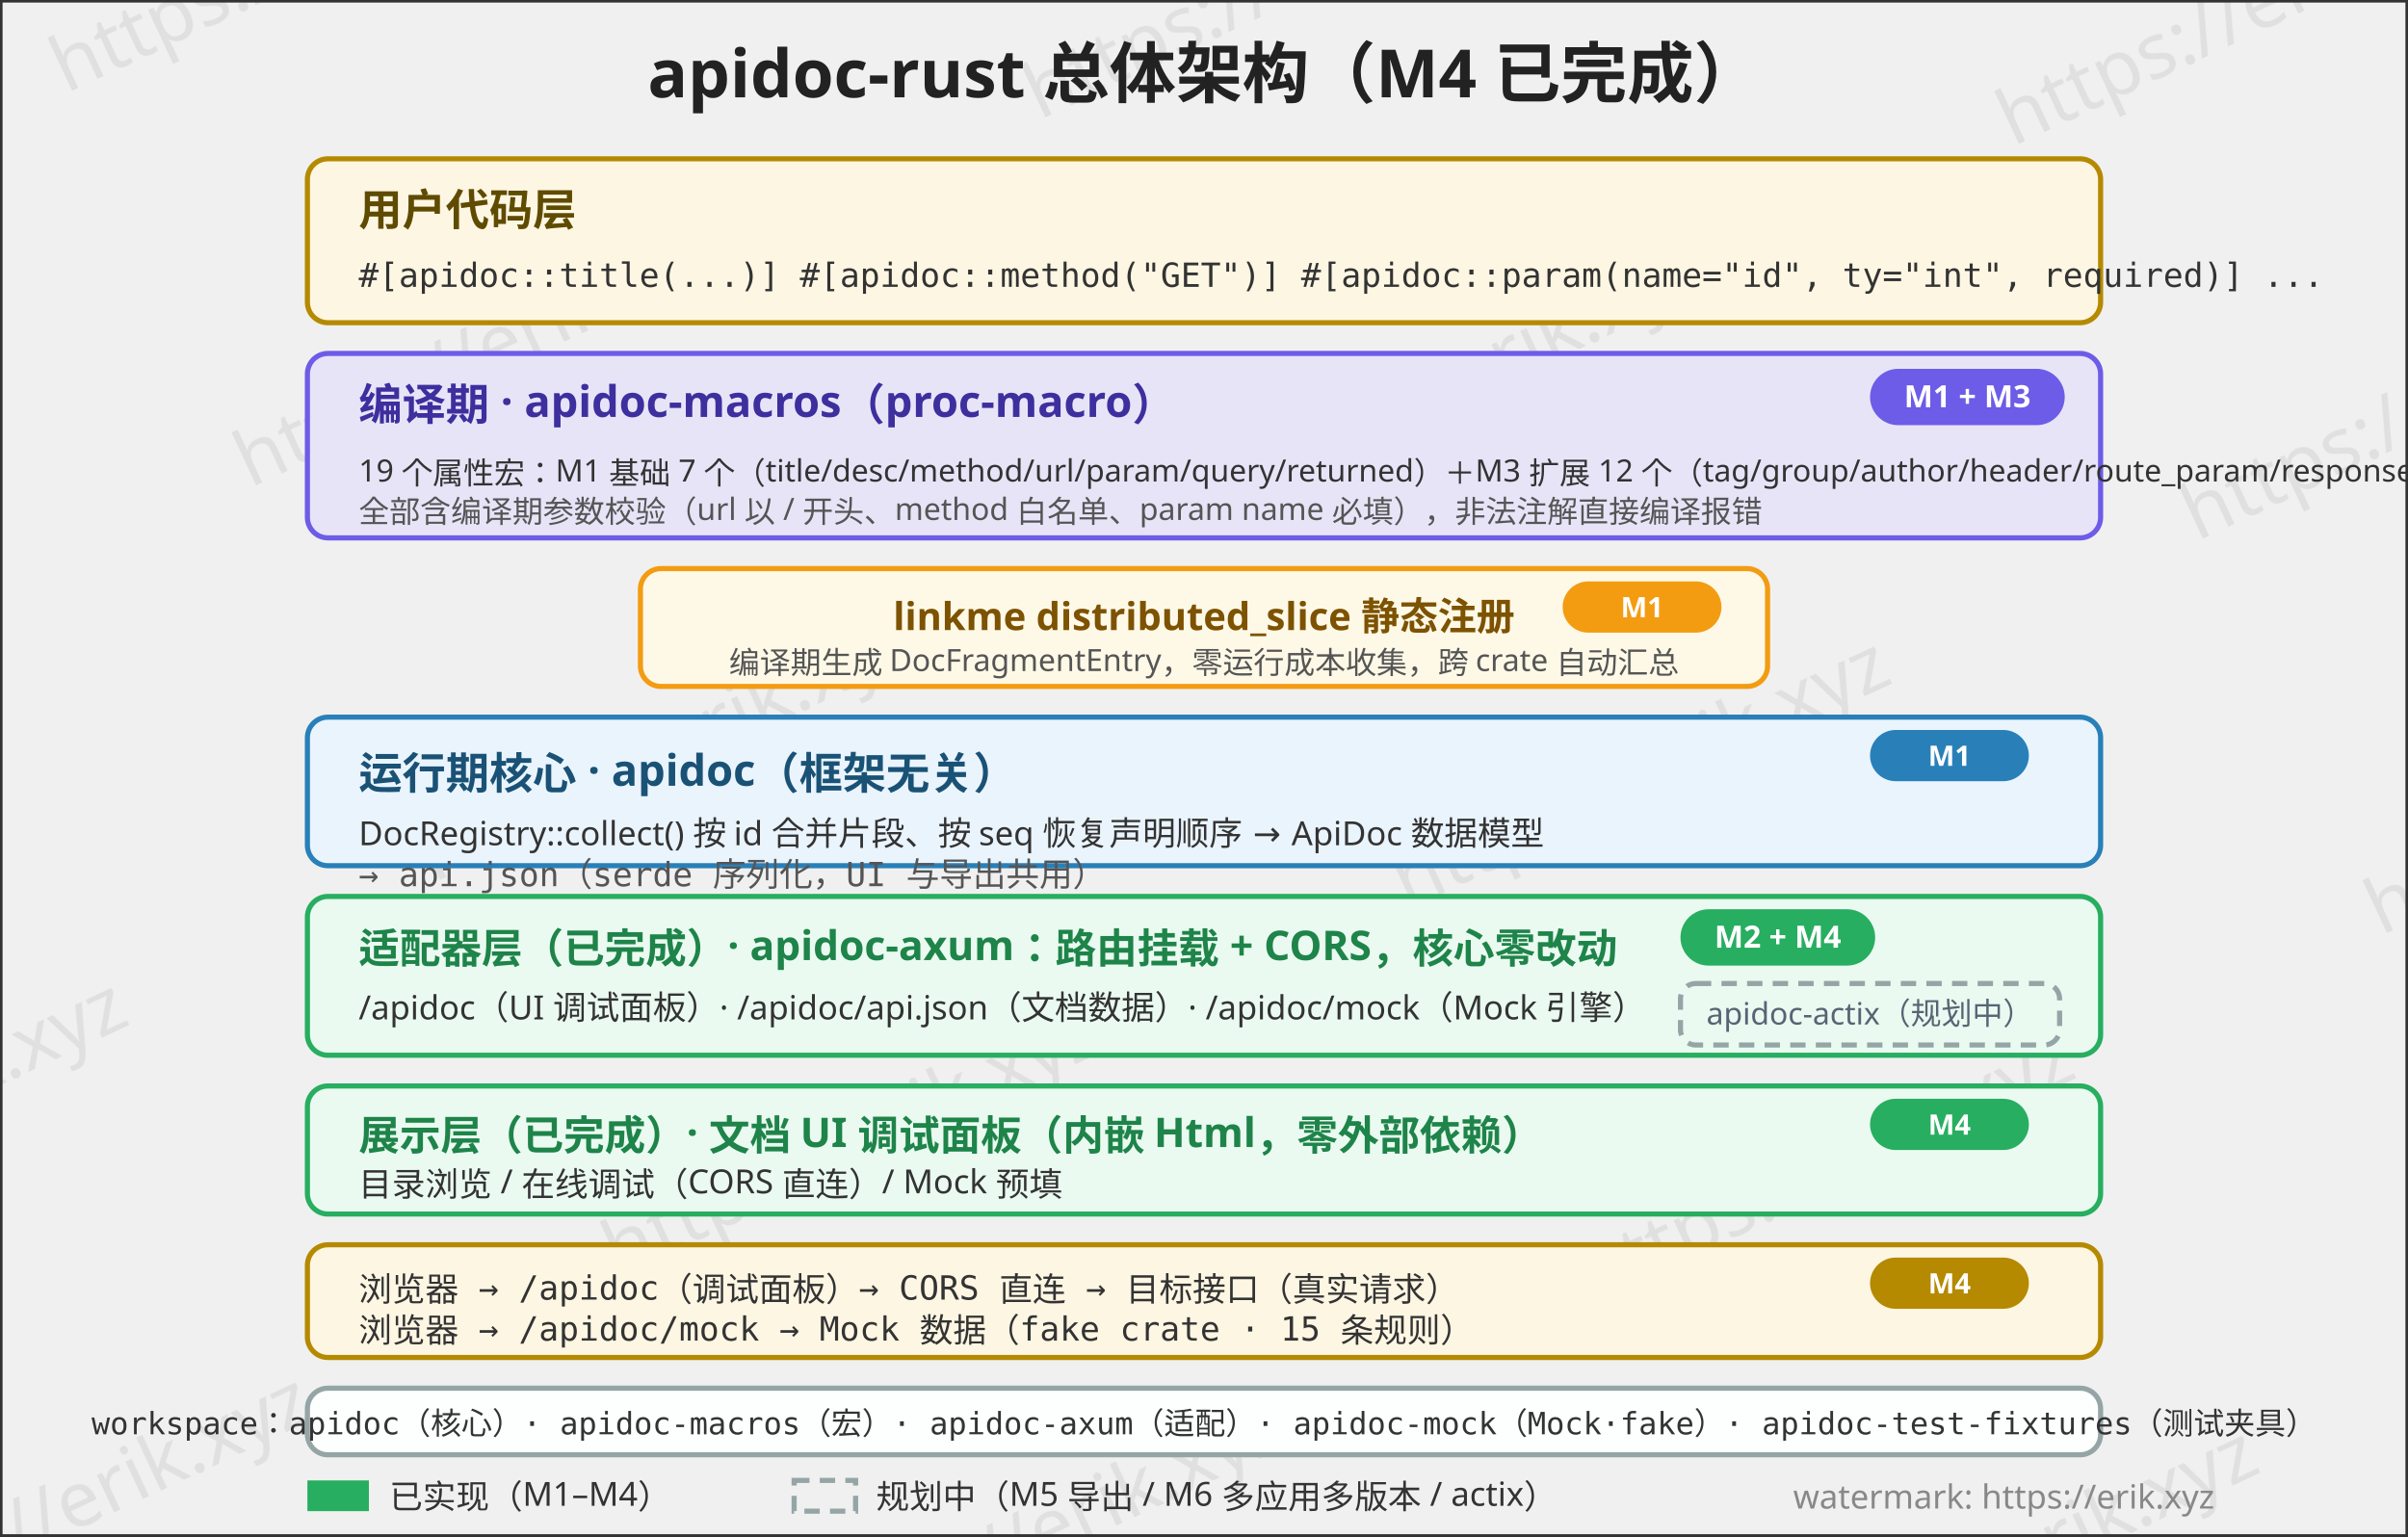
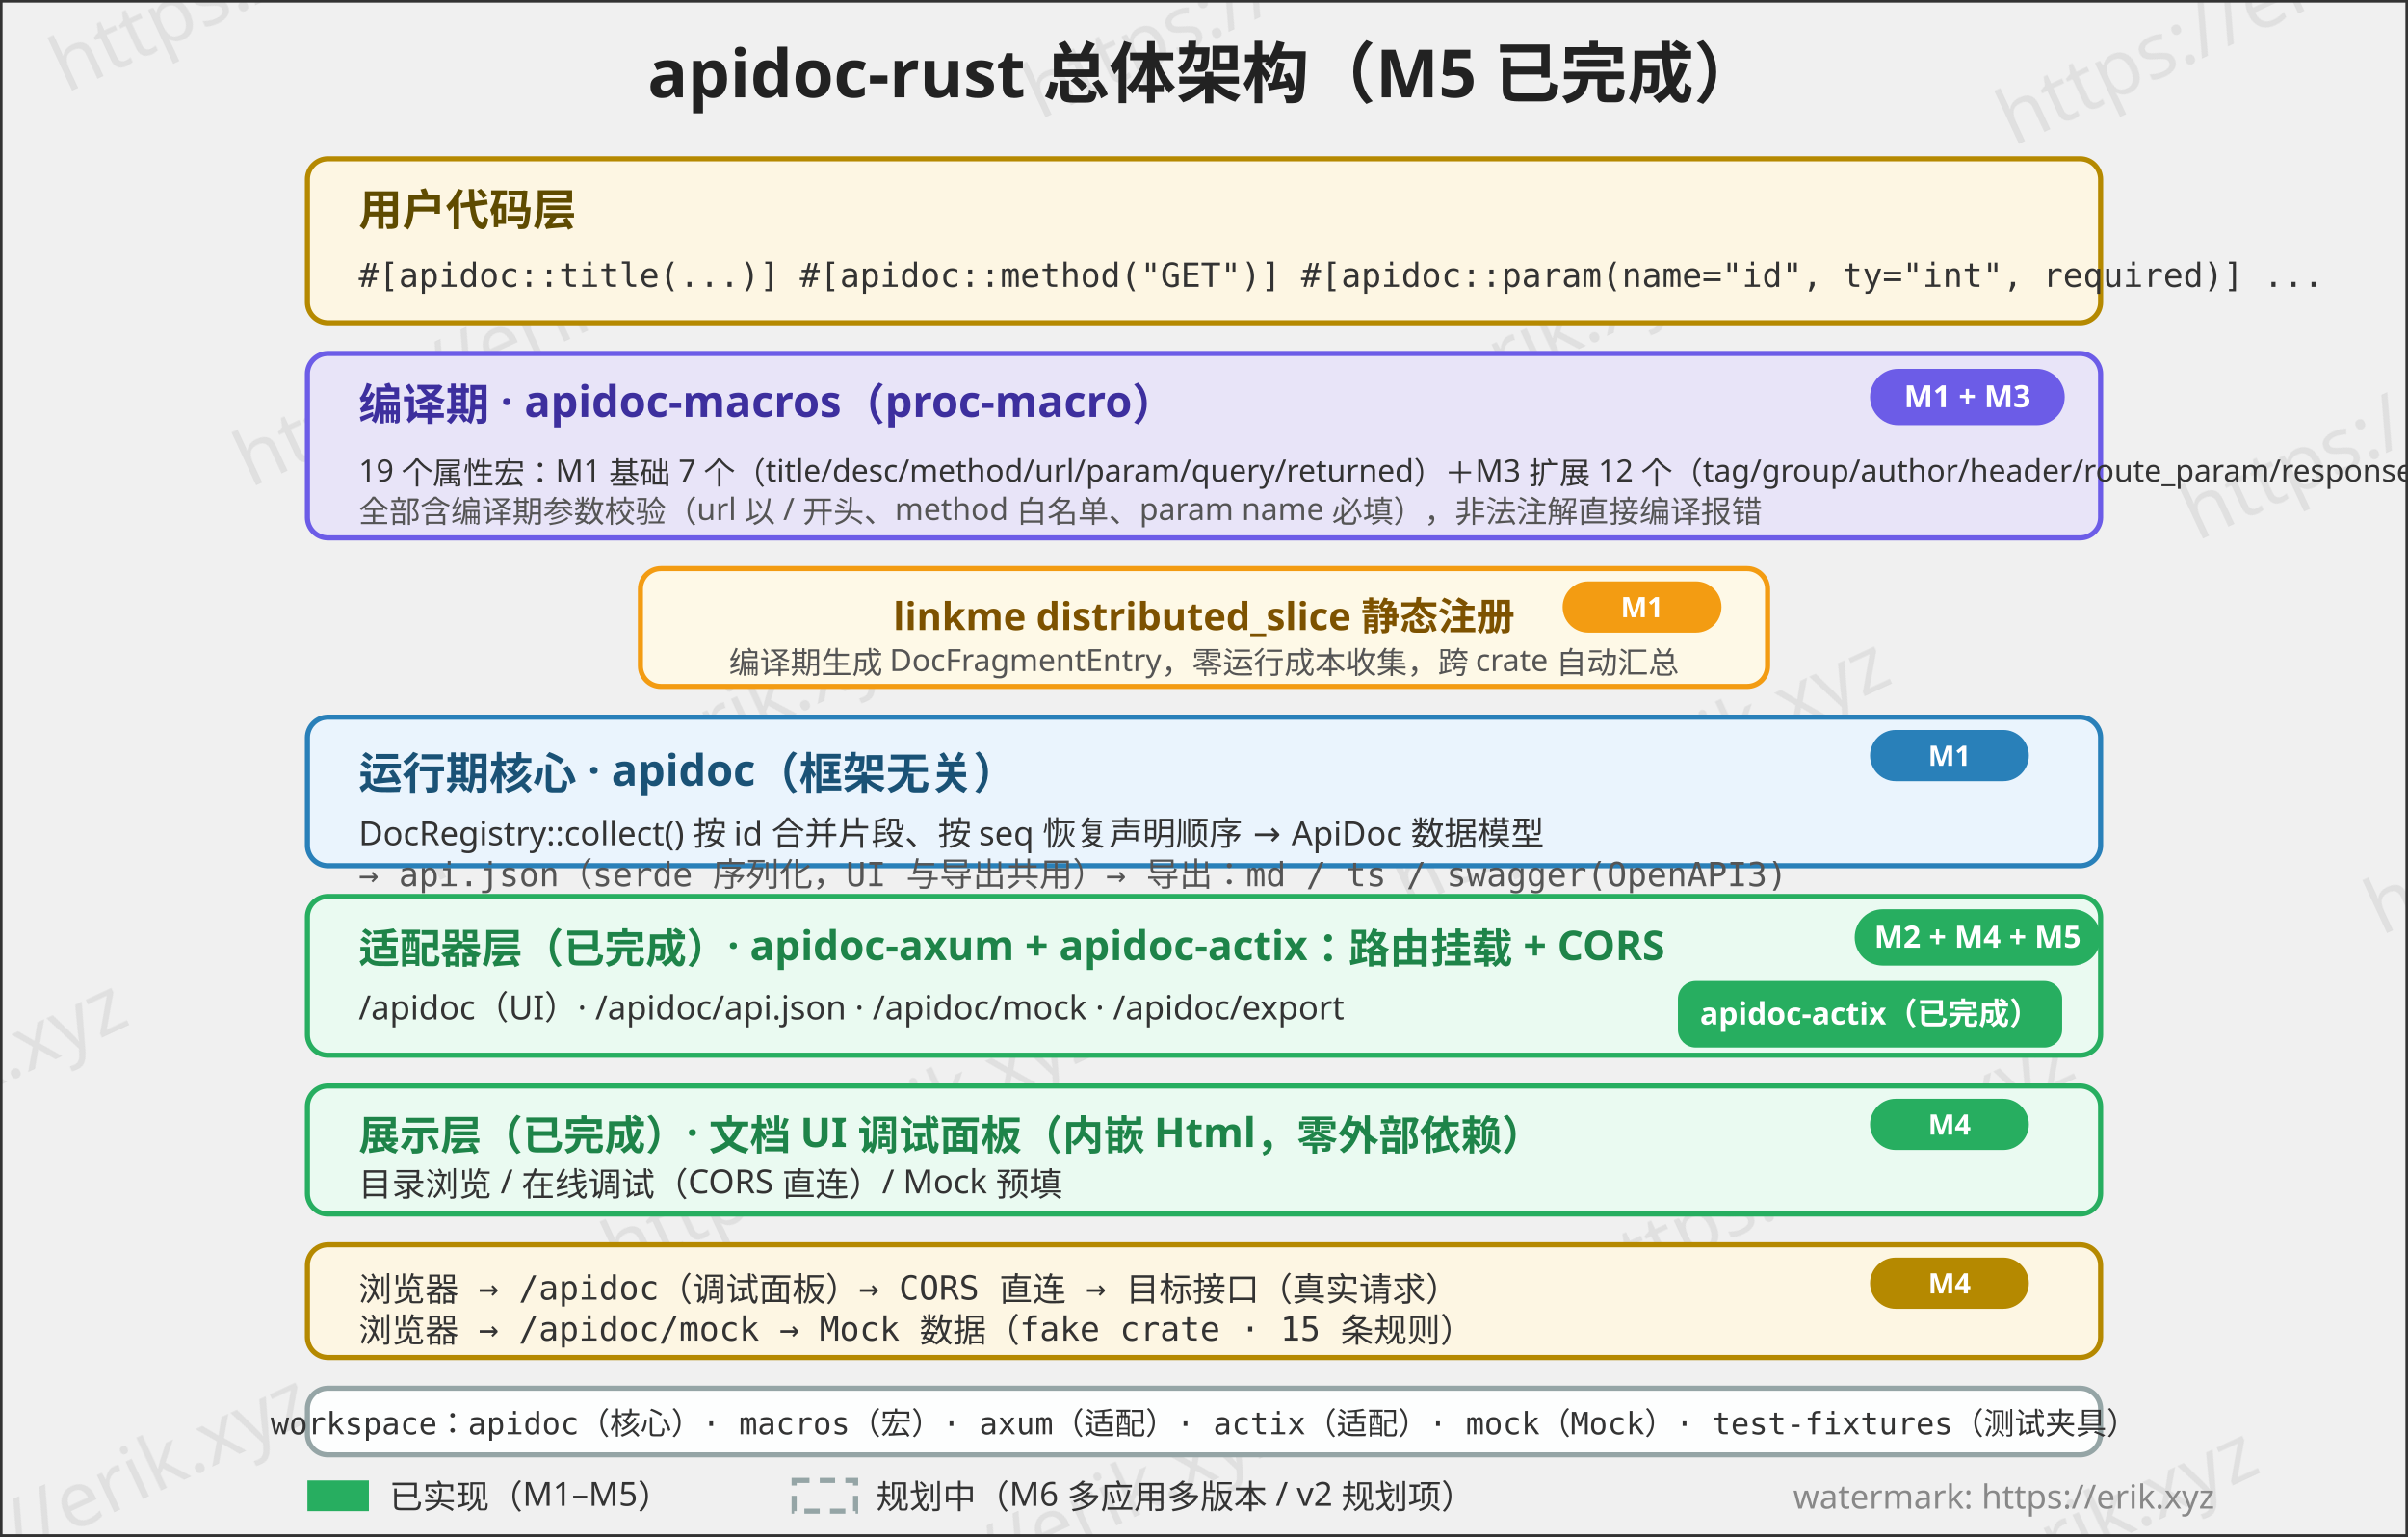
<svg xmlns="http://www.w3.org/2000/svg" viewBox="0 0 940 600" font-family="sans-serif">
  <defs>
    <pattern id="wm" width="340" height="170" patternUnits="userSpaceOnUse" patternTransform="rotate(-25)">
      <text x="8" y="44" font-size="30" fill="#888888" opacity="0.15">https://erik.xyz</text>
    </pattern>
  </defs>
  <rect width="940" height="600" fill="url(#wm)" />
  <rect x="0" y="0" width="940" height="600" fill="none" stroke="#333" stroke-width="2" />
-   <text x="470" y="38" text-anchor="middle" font-size="26" font-weight="bold" fill="#222">apidoc-rust 总体架构（M4 已完成）</text>
+   <text x="470" y="38" text-anchor="middle" font-size="26" font-weight="bold" fill="#222">apidoc-rust 总体架构（M5 已完成）</text>
  <rect x="120" y="62" width="700" height="64" rx="8" fill="#fdf6e3" stroke="#b58900" stroke-width="2" />
  <text x="140" y="88" font-size="17" font-weight="bold" fill="#5f4b00">用户代码层</text>
  <text x="140" y="112" font-size="13" fill="#333" font-family="monospace">#[apidoc::title(...)]  #[apidoc::method("GET")]  #[apidoc::param(name="id", ty="int", required)] ...</text>
  <rect x="120" y="138" width="700" height="72" rx="8" fill="#e8e4f8" stroke="#6c5ce7" stroke-width="2" />
  <rect x="730" y="144" width="76" height="22" rx="11" fill="#6c5ce7" />
  <text x="768" y="159" text-anchor="middle" font-size="12" fill="#fff" font-weight="bold">M1 + M3</text>
  <text x="140" y="164" font-size="17" font-weight="bold" fill="#3d2f9e">编译期 · apidoc-macros（proc-macro）</text>
  <text x="140" y="188" font-size="12" fill="#333">19 个属性宏：M1 基础 7 个（title/desc/method/url/param/query/returned）＋M3 扩展 12 个（tag/group/author/header/route_param/response_status/success/error/not_debug/md/sort/ref）</text>
  <text x="140" y="204" font-size="12" fill="#555">全部含编译期参数校验（url 以 / 开头、method 白名单、param name 必填），非法注解直接编译报错</text>
  <rect x="250" y="222" width="440" height="46" rx="8" fill="#fef9e7" stroke="#f39c12" stroke-width="2" />
  <rect x="610" y="227" width="62" height="20" rx="10" fill="#f39c12" />
  <text x="641" y="241" text-anchor="middle" font-size="11" fill="#fff" font-weight="bold">M1</text>
  <text x="470" y="246" text-anchor="middle" font-size="15" font-weight="bold" fill="#7d5200">linkme distributed_slice 静态注册</text>
  <text x="470" y="263" text-anchor="middle" font-size="12" fill="#555">编译期生成 DocFragmentEntry，零运行成本收集，跨 crate 自动汇总</text>
  <rect x="120" y="280" width="700" height="58" rx="8" fill="#eaf4fd" stroke="#2980b9" stroke-width="2" />
  <rect x="730" y="285" width="62" height="20" rx="10" fill="#2980b9" />
  <text x="761" y="299" text-anchor="middle" font-size="11" fill="#fff" font-weight="bold">M1</text>
  <text x="140" y="308" font-size="17" font-weight="bold" fill="#1a5276">运行期核心 · apidoc（框架无关）</text>
  <text x="140" y="330" font-size="13" fill="#333">DocRegistry::collect() 按 id 合并片段、按 seq 恢复声明顺序 → ApiDoc 数据模型</text>
-   <text x="140" y="346" font-size="13" fill="#555" font-family="monospace">→ api.json（serde 序列化，UI 与导出共用）</text>
+   <text x="140" y="346" font-size="13" fill="#555" font-family="monospace">→ api.json（serde 序列化，UI 与导出共用）→ 导出：md / ts / swagger(OpenAPI3)</text>
  <rect x="120" y="350" width="700" height="62" rx="8" fill="#eafaf1" stroke="#27ae60" stroke-width="2" />
-   <rect x="656" y="355" width="76" height="22" rx="11" fill="#27ae60" />
-   <text x="694" y="370" text-anchor="middle" font-size="12" fill="#fff" font-weight="bold">M2 + M4</text>
-   <text x="140" y="376" font-size="16" font-weight="bold" fill="#1e8449">适配器层（已完成）· apidoc-axum：路由挂载 + CORS，核心零改动</text>
-   <text x="140" y="398" font-size="13" fill="#333">/apidoc（UI 调试面板）· /apidoc/api.json（文档数据）· /apidoc/mock（Mock 引擎）</text>
-   <rect x="656" y="384" width="148" height="24" rx="6" fill="none" stroke="#95a5a6" stroke-width="2" stroke-dasharray="6 4" />
-   <text x="730" y="400" text-anchor="middle" font-size="12" fill="#566573">apidoc-actix（规划中）</text>
+   <rect x="724" y="355" width="96" height="22" rx="11" fill="#27ae60" />
+   <text x="772" y="370" text-anchor="middle" font-size="12" fill="#fff" font-weight="bold">M2 + M4 + M5</text>
+   <text x="140" y="376" font-size="16" font-weight="bold" fill="#1e8449">适配器层（已完成）· apidoc-axum + apidoc-actix：路由挂载 + CORS</text>
+   <text x="140" y="398" font-size="13" fill="#333">/apidoc（UI）· /apidoc/api.json · /apidoc/mock · /apidoc/export</text>
+   <rect x="656" y="384" width="148" height="24" rx="6" fill="#27ae60" stroke="#27ae60" stroke-width="2" />
+   <text x="730" y="400" text-anchor="middle" font-size="12" fill="#fff" font-weight="bold">apidoc-actix（已完成）</text>
  <rect x="120" y="424" width="700" height="50" rx="8" fill="#eafaf1" stroke="#27ae60" stroke-width="2" />
  <rect x="730" y="429" width="62" height="20" rx="10" fill="#27ae60" />
  <text x="761" y="443" text-anchor="middle" font-size="11" fill="#fff" font-weight="bold">M4</text>
  <text x="140" y="449" font-size="16" font-weight="bold" fill="#1e8449">展示层（已完成）· 文档 UI 调试面板（内嵌 Html，零外部依赖）</text>
  <text x="140" y="467" font-size="13" fill="#333">目录浏览 / 在线调试（CORS 直连）/ Mock 预填</text>
  <rect x="120" y="486" width="700" height="44" rx="8" fill="#fdf6e3" stroke="#b58900" stroke-width="2" />
  <rect x="730" y="491" width="62" height="20" rx="10" fill="#b58900" />
  <text x="761" y="505" text-anchor="middle" font-size="11" fill="#fff" font-weight="bold">M4</text>
  <text x="140" y="508" font-size="13" fill="#333" font-family="monospace">浏览器 → /apidoc（调试面板）→ CORS 直连 → 目标接口（真实请求）</text>
  <text x="140" y="524" font-size="13" fill="#333" font-family="monospace">浏览器 → /apidoc/mock → Mock 数据（fake crate · 15 条规则）</text>
  <rect x="120" y="542" width="700" height="26" rx="8" fill="#fdfefe" stroke="#95a5a6" stroke-width="2" />
-   <text x="470" y="560" text-anchor="middle" font-size="12" fill="#333" font-family="monospace">workspace：apidoc（核心）· apidoc-macros（宏）· apidoc-axum（适配）· apidoc-mock（Mock·fake）· apidoc-test-fixtures（测试夹具）</text>
+   <text x="470" y="560" text-anchor="middle" font-size="12" fill="#333" font-family="monospace">workspace：apidoc（核心）· macros（宏）· axum（适配）· actix（适配）· mock（Mock）· test-fixtures（测试夹具）</text>
  <rect x="120" y="578" width="24" height="12" fill="#27ae60" />
-   <text x="152" y="589" font-size="13" fill="#333">已实现（M1–M4）</text>
+   <text x="152" y="589" font-size="13" fill="#333">已实现（M1–M5）</text>
  <rect x="310" y="578" width="24" height="12" fill="none" stroke="#95a5a6" stroke-width="2" stroke-dasharray="6 4" />
-   <text x="342" y="589" font-size="13" fill="#333">规划中（M5 导出 / M6 多应用多版本 / actix）</text>
+   <text x="342" y="589" font-size="13" fill="#333">规划中（M6 多应用多版本 / v2 规划项）</text>
  <text x="700" y="589" font-size="13" fill="#888">watermark: https://erik.xyz</text>
</svg>
